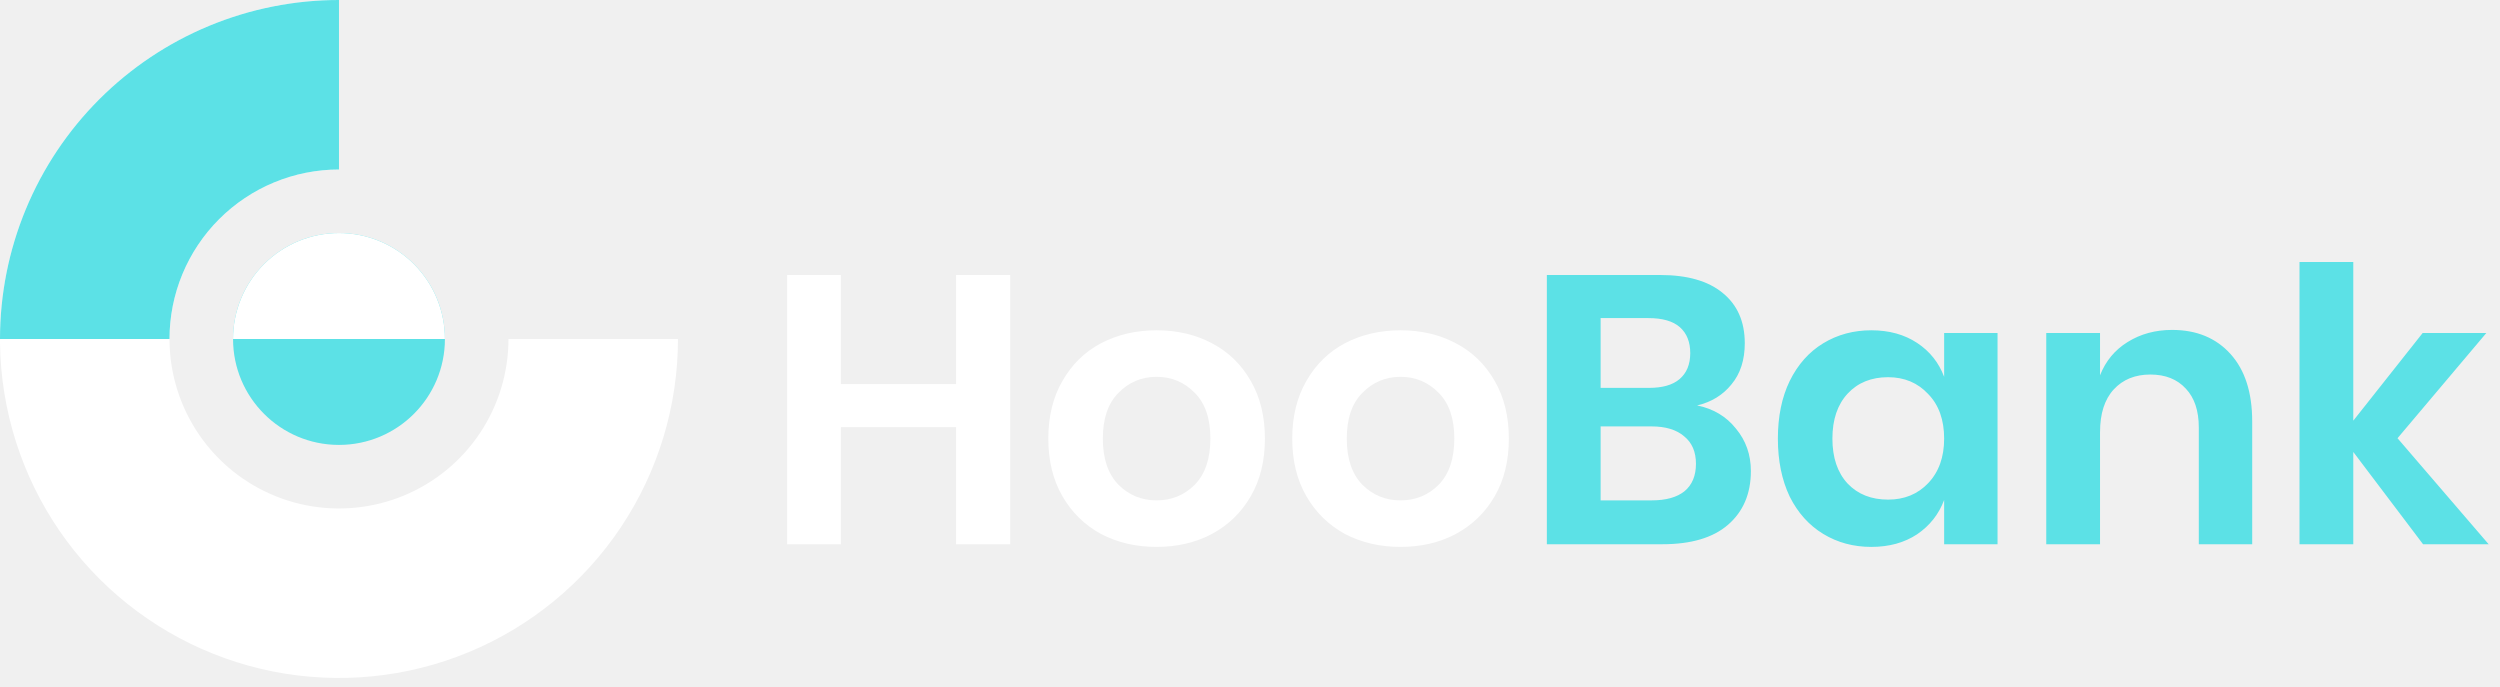
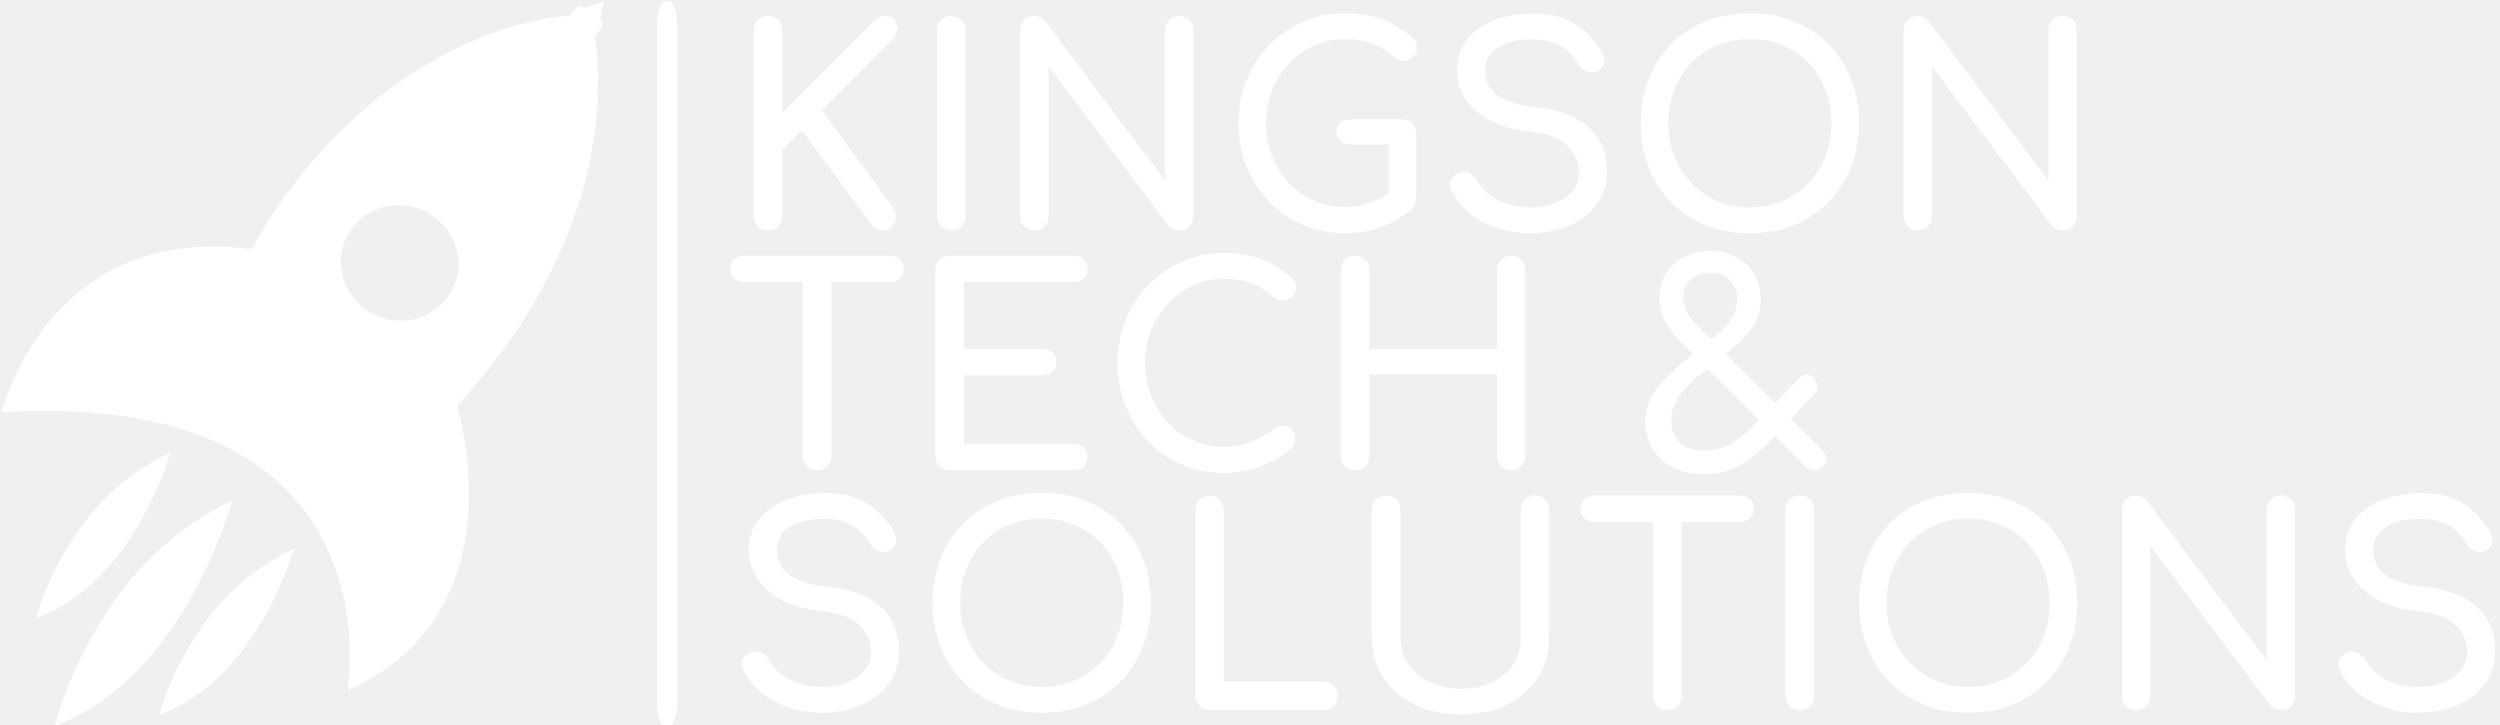
- <svg xmlns="http://www.w3.org/2000/svg" width="266" height="73" viewBox="0 0 266 73" fill="none">
-   <path d="M107.487 29.26V57.907H101.725V45.45H89.471V57.907H83.749V29.26H89.471V40.865H101.725V29.26H107.487ZM123.063 35.143C125.255 35.143 127.216 35.603 128.947 36.523C130.705 37.443 132.085 38.782 133.086 40.54C134.087 42.271 134.587 44.314 134.587 46.667C134.587 49.02 134.087 51.063 133.086 52.794C132.085 54.525 130.705 55.864 128.947 56.811C127.216 57.731 125.255 58.191 123.063 58.191C120.872 58.191 118.898 57.731 117.139 56.811C115.408 55.864 114.042 54.525 113.041 52.794C112.04 51.063 111.54 49.02 111.54 46.667C111.54 44.314 112.04 42.271 113.041 40.54C114.042 38.782 115.408 37.443 117.139 36.523C118.898 35.603 120.872 35.143 123.063 35.143ZM123.063 40.094C121.467 40.094 120.115 40.662 119.006 41.798C117.897 42.907 117.342 44.53 117.342 46.667C117.342 48.804 117.897 50.441 119.006 51.577C120.115 52.686 121.467 53.24 123.063 53.24C124.659 53.24 126.012 52.686 127.121 51.577C128.23 50.441 128.785 48.804 128.785 46.667C128.785 44.53 128.23 42.907 127.121 41.798C126.012 40.662 124.659 40.094 123.063 40.094ZM149.018 35.143C151.209 35.143 153.17 35.603 154.901 36.523C156.66 37.443 158.039 38.782 159.04 40.54C160.041 42.271 160.542 44.314 160.542 46.667C160.542 49.02 160.041 51.063 159.04 52.794C158.039 54.525 156.66 55.864 154.901 56.811C153.17 57.731 151.209 58.191 149.018 58.191C146.827 58.191 144.852 57.731 143.094 56.811C141.363 55.864 139.996 54.525 138.996 52.794C137.995 51.063 137.494 49.02 137.494 46.667C137.494 44.314 137.995 42.271 138.996 40.54C139.996 38.782 141.363 37.443 143.094 36.523C144.852 35.603 146.827 35.143 149.018 35.143ZM149.018 40.094C147.422 40.094 146.069 40.662 144.96 41.798C143.851 42.907 143.297 44.53 143.297 46.667C143.297 48.804 143.851 50.441 144.96 51.577C146.069 52.686 147.422 53.24 149.018 53.24C150.614 53.24 151.966 52.686 153.076 51.577C154.185 50.441 154.739 48.804 154.739 46.667C154.739 44.53 154.185 42.907 153.076 41.798C151.966 40.662 150.614 40.094 149.018 40.094Z" fill="white" />
-   <path d="M180.572 43.137C182.303 43.489 183.683 44.314 184.711 45.612C185.766 46.883 186.293 48.385 186.293 50.116C186.293 52.524 185.482 54.431 183.859 55.837C182.263 57.217 179.936 57.907 176.88 57.907H164.585V29.26H176.636C179.531 29.26 181.749 29.896 183.291 31.167C184.86 32.438 185.644 34.224 185.644 36.523C185.644 38.308 185.171 39.769 184.224 40.905C183.304 42.041 182.087 42.785 180.572 43.137ZM170.306 41.27H175.459C176.893 41.27 177.975 40.959 178.706 40.337C179.463 39.688 179.842 38.768 179.842 37.578C179.842 36.388 179.476 35.468 178.746 34.819C178.016 34.17 176.893 33.845 175.378 33.845H170.306V41.27ZM175.743 53.24C177.258 53.24 178.421 52.916 179.233 52.267C180.045 51.59 180.45 50.617 180.45 49.345C180.45 48.074 180.031 47.1 179.192 46.424C178.381 45.72 177.218 45.369 175.703 45.369H170.306V53.24H175.743ZM199.107 35.143C201 35.143 202.623 35.59 203.976 36.483C205.329 37.375 206.289 38.579 206.857 40.094V35.428H212.538V57.907H206.857V53.2C206.289 54.715 205.329 55.932 203.976 56.852C202.623 57.744 201 58.191 199.107 58.191C197.213 58.191 195.509 57.731 193.994 56.811C192.479 55.892 191.289 54.566 190.423 52.835C189.585 51.076 189.166 49.02 189.166 46.667C189.166 44.314 189.585 42.271 190.423 40.54C191.289 38.782 192.479 37.443 193.994 36.523C195.509 35.603 197.213 35.143 199.107 35.143ZM200.892 40.134C199.107 40.134 197.673 40.716 196.591 41.879C195.509 43.042 194.968 44.638 194.968 46.667C194.968 48.696 195.509 50.292 196.591 51.455C197.673 52.591 199.107 53.159 200.892 53.159C202.623 53.159 204.044 52.578 205.153 51.414C206.289 50.224 206.857 48.642 206.857 46.667C206.857 44.665 206.289 43.083 205.153 41.92C204.044 40.729 202.623 40.134 200.892 40.134ZM231.113 35.103C233.709 35.103 235.779 35.955 237.321 37.659C238.863 39.363 239.634 41.757 239.634 44.841V57.907H233.953V45.49C233.953 43.705 233.493 42.325 232.573 41.352C231.654 40.351 230.396 39.85 228.8 39.85C227.177 39.85 225.878 40.378 224.904 41.433C223.931 42.488 223.444 44.003 223.444 45.977V57.907H217.722V35.428H223.444V39.931C224.039 38.417 225.013 37.24 226.365 36.401C227.745 35.536 229.327 35.103 231.113 35.103ZM257.814 57.907L250.389 48.087V57.907H244.668V27.88H250.389V44.76L257.774 35.428H264.55L255.096 46.627L264.793 57.907H257.814Z" fill="#5CE1E6" />
-   <path d="M36.068 0C28.934 -8.50666e-08 21.961 2.115 16.03 6.079C10.098 10.042 5.475 15.675 2.745 22.265C0.016 28.856 -0.699 36.108 0.693 43.104C2.085 50.101 5.52 56.527 10.564 61.572C15.608 66.616 22.035 70.051 29.031 71.443C36.028 72.834 43.28 72.12 49.87 69.39C56.461 66.66 62.094 62.037 66.057 56.106C70.02 50.175 72.136 43.201 72.136 36.068L54.102 36.068C54.102 39.635 53.044 43.121 51.062 46.087C49.081 49.053 46.264 51.364 42.969 52.729C39.674 54.094 36.048 54.451 32.55 53.755C29.051 53.059 25.838 51.342 23.316 48.82C20.794 46.298 19.076 43.084 18.38 39.586C17.685 36.088 18.042 32.462 19.407 29.166C20.772 25.871 23.083 23.055 26.049 21.073C29.014 19.092 32.501 18.034 36.068 18.034L36.068 0Z" fill="white" />
-   <path d="M36.068 0C31.331 -5.64821e-08 26.641 0.933 22.265 2.745C17.889 4.558 13.913 7.215 10.564 10.564C7.215 13.913 4.558 17.889 2.745 22.265C0.933 26.641 -7.1519e-07 31.331 0 36.068L18.034 36.068C18.034 33.7 18.5 31.355 19.407 29.166C20.313 26.979 21.641 24.991 23.316 23.316C24.991 21.641 26.979 20.313 29.166 19.407C31.355 18.5 33.7 18.034 36.068 18.034L36.068 0Z" fill="#5CE1E6" />
-   <circle cx="36.068" cy="36.068" r="11.271" fill="#5CE1E6" />
-   <path d="M47.339 36.068C47.339 34.588 47.047 33.122 46.481 31.755C45.915 30.387 45.084 29.145 44.038 28.098C42.991 27.051 41.749 26.221 40.381 25.655C39.014 25.088 37.548 24.797 36.068 24.797C34.588 24.797 33.122 25.088 31.755 25.655C30.387 26.221 29.145 27.051 28.098 28.098C27.051 29.145 26.221 30.387 25.655 31.755C25.088 33.122 24.797 34.588 24.797 36.068L36.068 36.068H47.339Z" fill="white" />
+ <svg xmlns="http://www.w3.org/2000/svg" version="1.1" width="1000" height="290" viewBox="0 0 1000 290">
+   <g transform="matrix(1,0,0,1,-0.6060559,0.5368653)">
+     <svg viewBox="0 0 396 115" data-background-color="#ffffff" preserveAspectRatio="xMidYMid meet" height="290" width="1000">
+       <g id="tight-bounds" transform="matrix(1,0,0,1,0.2400019,-0.2128949)">
+         <svg viewBox="0 0 395.52 115.426" height="115.426" width="395.52">
+           <g>
+             <svg viewBox="0 0 558.793 163.074" height="115.426" width="395.52">
+               <g>
+                 <rect width="4.542" height="163.074" x="146.839" y="0" fill="#ffffff" opacity="1" stroke-width="0" stroke="transparent" fill-opacity="1" class="rect-o-0" data-fill-palette-color="primary" rx="1%" id="o-0" data-palette-color="#ffffff" />
+               </g>
+               <g transform="matrix(1,0,0,1,163.2731,0.4056574)">
+                 <svg viewBox="0 0 395.52 162.263" height="162.263" width="395.52">
+                   <g id="textblocktransform">
+                     <svg viewBox="0 0 395.52 162.263" height="162.263" width="395.52" id="textblock">
+                       <g>
+                         <svg viewBox="0 0 395.52 162.263" height="162.263" width="395.52">
+                           <g transform="matrix(1,0,0,1,0,0)">
+                             <svg width="395.52" viewBox="0.75 -39.55 321.3 127.65" height="162.263" data-palette-color="#ffffff">
+                               <svg />
+                               <svg />
+                               <svg />
+                               <g class="wordmark-text-0" data-fill-palette-color="primary" id="text-0">
+                                 <path d="M7.6 0v0c-0.7 0-1.307-0.25-1.82-0.75-0.52-0.5-0.78-1.117-0.78-1.85v0-33.85c0-0.733 0.26-1.35 0.78-1.85 0.513-0.5 1.12-0.75 1.82-0.75v0c0.733 0 1.35 0.25 1.85 0.75 0.5 0.5 0.75 1.117 0.75 1.85v0 15l16.55-16.55c0.4-0.4 0.767-0.677 1.1-0.83 0.333-0.147 0.683-0.22 1.05-0.22v0c0.833 0 1.433 0.25 1.8 0.75 0.367 0.5 0.5 1.093 0.4 1.78-0.1 0.68-0.417 1.303-0.95 1.87v0l-12.75 12.8 13 17.7c0.4 0.567 0.567 1.173 0.5 1.82-0.067 0.653-0.3 1.203-0.7 1.65-0.4 0.453-0.933 0.68-1.6 0.68v0c-0.933 0-1.65-0.367-2.15-1.1v0l-12.65-17.15-3.6 3.6v12.05c0 0.733-0.25 1.35-0.75 1.85-0.5 0.5-1.117 0.75-1.85 0.75zM40.95 0v0c-0.733 0-1.35-0.25-1.85-0.75-0.5-0.5-0.75-1.117-0.75-1.85v0-33.85c0-0.767 0.25-1.393 0.75-1.88 0.5-0.48 1.117-0.72 1.85-0.72v0c0.767 0 1.393 0.24 1.88 0.72 0.48 0.487 0.72 1.113 0.72 1.88v0 33.85c0 0.733-0.24 1.35-0.72 1.85-0.487 0.5-1.113 0.75-1.88 0.75zM56.1 0v0c-0.733 0-1.34-0.25-1.82-0.75-0.487-0.5-0.73-1.117-0.73-1.85v0-33.85c0-0.767 0.243-1.393 0.73-1.88 0.48-0.48 1.087-0.72 1.82-0.72v0c0.8 0 1.467 0.317 2 0.95v0l21.8 29v-27.35c0-0.767 0.25-1.393 0.75-1.88 0.5-0.48 1.117-0.72 1.85-0.72v0c0.767 0 1.383 0.24 1.85 0.72 0.467 0.487 0.7 1.113 0.7 1.88v0 33.85c0 0.733-0.233 1.35-0.7 1.85-0.467 0.5-1.083 0.75-1.85 0.75v0c-0.333 0-0.69-0.077-1.07-0.23-0.387-0.147-0.697-0.37-0.93-0.67v0l-21.8-29v27.3c0 0.733-0.24 1.35-0.72 1.85-0.487 0.5-1.113 0.75-1.88 0.75zM112.55 0.5v0c-2.7 0-5.223-0.51-7.57-1.53-2.353-1.013-4.403-2.43-6.15-4.25-1.753-1.813-3.12-3.937-4.1-6.37-0.987-2.433-1.48-5.067-1.48-7.9v0c0-2.8 0.493-5.41 1.48-7.83 0.98-2.413 2.347-4.53 4.1-6.35 1.747-1.813 3.787-3.237 6.12-4.27 2.333-1.033 4.867-1.55 7.6-1.55v0c2.567 0 4.777 0.333 6.63 1 1.847 0.667 3.703 1.767 5.57 3.3v0c0.267 0.2 0.477 0.407 0.63 0.62 0.147 0.22 0.247 0.437 0.3 0.65 0.047 0.22 0.07 0.48 0.07 0.78v0c0 0.633-0.223 1.167-0.67 1.6-0.453 0.433-1.003 0.667-1.65 0.7-0.653 0.033-1.263-0.183-1.83-0.65v0c-1.233-1.067-2.507-1.883-3.82-2.45-1.32-0.567-3.063-0.85-5.23-0.85v0c-1.967 0-3.817 0.4-5.55 1.2-1.733 0.8-3.257 1.9-4.57 3.3-1.32 1.4-2.347 3.023-3.08 4.87-0.733 1.853-1.1 3.83-1.1 5.93v0c0 2.133 0.367 4.123 1.1 5.97 0.733 1.853 1.76 3.48 3.08 4.88 1.313 1.4 2.837 2.49 4.57 3.27 1.733 0.787 3.583 1.18 5.55 1.18v0c1.7 0 3.31-0.293 4.83-0.88 1.513-0.58 2.97-1.387 4.37-2.42v0c0.6-0.433 1.193-0.627 1.78-0.58 0.58 0.053 1.07 0.287 1.47 0.7 0.4 0.42 0.6 0.997 0.6 1.73v0c0 0.333-0.057 0.657-0.17 0.97-0.12 0.32-0.33 0.613-0.63 0.88v0c-1.767 1.467-3.683 2.557-5.75 3.27-2.067 0.72-4.233 1.08-6.5 1.08zM125.6-17.65v11.95l-5-1v-8.95h-6.9c-0.733 0-1.35-0.217-1.85-0.65-0.5-0.433-0.75-0.983-0.75-1.65v0c0-0.667 0.25-1.217 0.75-1.65 0.5-0.433 1.117-0.65 1.85-0.65v0h9.35c0.767 0 1.383 0.24 1.85 0.72 0.467 0.487 0.7 1.113 0.7 1.88zM146.3 0.5v0c-2.133 0-4.167-0.333-6.1-1-1.933-0.667-3.617-1.6-5.05-2.8-1.433-1.2-2.483-2.583-3.15-4.15v0c-0.333-0.7-0.323-1.35 0.03-1.95 0.347-0.6 0.937-0.983 1.77-1.15v0c0.6-0.133 1.193-0.043 1.78 0.27 0.58 0.32 1.02 0.797 1.32 1.43v0c0.4 0.833 1.06 1.6 1.98 2.3 0.913 0.7 2.02 1.267 3.32 1.7 1.3 0.433 2.667 0.65 4.1 0.65v0c1.6 0 3.077-0.25 4.43-0.75 1.347-0.5 2.437-1.227 3.27-2.18 0.833-0.947 1.25-2.12 1.25-3.52v0c0-1.767-0.69-3.35-2.07-4.75-1.387-1.4-3.663-2.267-6.83-2.6v0c-4.133-0.4-7.383-1.617-9.75-3.65-2.367-2.033-3.55-4.55-3.55-7.55v0c0-2.2 0.617-4.067 1.85-5.6 1.233-1.533 2.91-2.7 5.03-3.5 2.113-0.8 4.47-1.2 7.07-1.2v0c2.033 0 3.81 0.283 5.33 0.85 1.513 0.567 2.837 1.35 3.97 2.35 1.133 1 2.117 2.183 2.95 3.55v0c0.467 0.733 0.66 1.423 0.58 2.07-0.087 0.653-0.413 1.163-0.98 1.53v0c-0.633 0.4-1.317 0.483-2.05 0.25-0.733-0.233-1.283-0.667-1.65-1.3v0c-0.533-0.967-1.183-1.783-1.95-2.45-0.767-0.667-1.667-1.193-2.7-1.58-1.033-0.38-2.25-0.57-3.65-0.57v0c-2.467-0.033-4.533 0.423-6.2 1.37-1.667 0.953-2.5 2.413-2.5 4.38v0c0 1 0.26 1.957 0.78 2.87 0.513 0.92 1.463 1.713 2.85 2.38 1.38 0.667 3.37 1.133 5.97 1.4v0c3.967 0.4 7.06 1.607 9.28 3.62 2.213 2.02 3.32 4.68 3.32 7.98v0c0 1.9-0.39 3.55-1.17 4.95-0.787 1.4-1.837 2.573-3.15 3.52-1.32 0.953-2.82 1.663-4.5 2.13-1.687 0.467-3.43 0.7-5.23 0.7zM186.35 0.5v0c-2.933 0-5.617-0.493-8.05-1.48-2.433-0.98-4.523-2.363-6.27-4.15-1.753-1.78-3.113-3.897-4.08-6.35-0.967-2.447-1.45-5.137-1.45-8.07v0c0-2.933 0.483-5.617 1.45-8.05 0.967-2.433 2.327-4.543 4.08-6.33 1.747-1.78 3.837-3.163 6.27-4.15 2.433-0.98 5.117-1.47 8.05-1.47v0c2.933 0 5.61 0.49 8.03 1.47 2.413 0.987 4.503 2.37 6.27 4.15 1.767 1.787 3.133 3.897 4.1 6.33 0.967 2.433 1.45 5.117 1.45 8.05v0c0 2.933-0.483 5.623-1.45 8.07-0.967 2.453-2.333 4.57-4.1 6.35-1.767 1.787-3.857 3.17-6.27 4.15-2.42 0.987-5.097 1.48-8.03 1.48zM186.35-4.2v0c2.167 0 4.16-0.393 5.98-1.18 1.813-0.78 3.387-1.863 4.72-3.25 1.333-1.38 2.36-3.003 3.08-4.87 0.713-1.867 1.07-3.883 1.07-6.05v0c0-2.167-0.357-4.183-1.07-6.05-0.72-1.867-1.747-3.493-3.08-4.88-1.333-1.38-2.907-2.453-4.72-3.22-1.82-0.767-3.813-1.15-5.98-1.15v0c-2.167 0-4.157 0.383-5.97 1.15-1.82 0.767-3.387 1.84-4.7 3.22-1.32 1.387-2.347 3.013-3.08 4.88-0.733 1.867-1.1 3.883-1.1 6.05v0c0 2.167 0.367 4.183 1.1 6.05 0.733 1.867 1.76 3.49 3.08 4.87 1.313 1.387 2.88 2.47 4.7 3.25 1.813 0.787 3.803 1.18 5.97 1.18zM216.9 0v0c-0.733 0-1.34-0.25-1.82-0.75-0.487-0.5-0.73-1.117-0.73-1.85v0-33.85c0-0.767 0.243-1.393 0.73-1.88 0.48-0.48 1.087-0.72 1.82-0.72v0c0.8 0 1.467 0.317 2 0.95v0l21.8 29v-27.35c0-0.767 0.25-1.393 0.75-1.88 0.5-0.48 1.117-0.72 1.85-0.72v0c0.767 0 1.383 0.24 1.85 0.72 0.467 0.487 0.7 1.113 0.7 1.88v0 33.85c0 0.733-0.233 1.35-0.7 1.85-0.467 0.5-1.083 0.75-1.85 0.75v0c-0.333 0-0.69-0.077-1.07-0.23-0.387-0.147-0.697-0.37-0.93-0.67v0l-21.8-29v27.3c0 0.733-0.24 1.35-0.72 1.85-0.487 0.5-1.113 0.75-1.88 0.75z" fill="#ffffff" fill-rule="nonzero" stroke="none" stroke-width="1" stroke-linecap="butt" stroke-linejoin="miter" stroke-miterlimit="10" stroke-dasharray="" stroke-dashoffset="0" font-family="none" font-weight="none" font-size="none" text-anchor="none" style="mix-blend-mode: normal" data-fill-palette-color="primary" opacity="1" />
+                                 <path d="M16.55 43.65v0c-0.733 0-1.35-0.25-1.85-0.75-0.5-0.5-0.75-1.117-0.75-1.85v0-36.45h5.2v36.45c0 0.733-0.25 1.35-0.75 1.85-0.5 0.5-1.117 0.75-1.85 0.75zM29.9 9.4h-26.75c-0.7 0-1.273-0.227-1.72-0.68-0.453-0.447-0.68-1.02-0.68-1.72v0c0-0.7 0.227-1.277 0.68-1.73 0.447-0.447 1.02-0.67 1.72-0.67v0h26.75c0.7 0 1.277 0.223 1.73 0.67 0.447 0.453 0.67 1.03 0.67 1.73v0c0 0.7-0.223 1.273-0.67 1.72-0.453 0.453-1.03 0.68-1.73 0.68zM63.25 43.65h-22.6c-0.733 0-1.35-0.25-1.85-0.75-0.5-0.5-0.75-1.117-0.75-1.85v0-33.85c0-0.767 0.25-1.393 0.75-1.88 0.5-0.48 1.117-0.72 1.85-0.72v0h22.6c0.767 0 1.383 0.223 1.85 0.67 0.467 0.453 0.7 1.047 0.7 1.78v0c0 0.7-0.233 1.267-0.7 1.7-0.467 0.433-1.083 0.65-1.85 0.65v0h-20v12.15h14.35c0.767 0 1.383 0.223 1.85 0.67 0.467 0.453 0.7 1.03 0.7 1.73v0c0 0.7-0.233 1.273-0.7 1.72-0.467 0.453-1.083 0.68-1.85 0.68v0h-14.35v12.5h20c0.767 0 1.383 0.217 1.85 0.65 0.467 0.433 0.7 1 0.7 1.7v0c0 0.733-0.233 1.323-0.7 1.77-0.467 0.453-1.083 0.68-1.85 0.68zM90.55 44.15v0c-2.7 0-5.223-0.51-7.57-1.53-2.353-1.013-4.403-2.43-6.15-4.25-1.753-1.813-3.12-3.937-4.1-6.37-0.987-2.433-1.48-5.067-1.48-7.9v0c0-2.8 0.493-5.41 1.48-7.83 0.98-2.413 2.347-4.53 4.1-6.35 1.747-1.813 3.787-3.237 6.12-4.27 2.333-1.033 4.867-1.55 7.6-1.55v0c2.567 0 4.777 0.333 6.63 1 1.847 0.667 3.703 1.767 5.57 3.3v0c0.267 0.2 0.477 0.407 0.63 0.62 0.147 0.22 0.247 0.437 0.3 0.65 0.047 0.22 0.07 0.48 0.07 0.78v0c0 0.633-0.223 1.157-0.67 1.57-0.453 0.42-0.997 0.653-1.63 0.7-0.633 0.053-1.25-0.153-1.85-0.62v0c-1.233-1.067-2.507-1.883-3.82-2.45-1.32-0.567-3.063-0.85-5.23-0.85v0c-1.967 0-3.817 0.4-5.55 1.2-1.733 0.8-3.257 1.9-4.57 3.3-1.32 1.4-2.347 3.023-3.08 4.87-0.733 1.853-1.1 3.83-1.1 5.93v0c0 2.133 0.367 4.123 1.1 5.97 0.733 1.853 1.76 3.48 3.08 4.88 1.313 1.4 2.837 2.49 4.57 3.27 1.733 0.787 3.583 1.18 5.55 1.18v0c1.7 0 3.31-0.293 4.83-0.88 1.513-0.58 2.97-1.387 4.37-2.42v0c0.6-0.433 1.193-0.627 1.78-0.58 0.58 0.053 1.07 0.287 1.47 0.7 0.4 0.42 0.6 0.997 0.6 1.73v0c0 0.333-0.067 0.657-0.2 0.97-0.133 0.32-0.333 0.613-0.6 0.88v0c-1.8 1.433-3.723 2.517-5.77 3.25-2.053 0.733-4.213 1.1-6.48 1.1zM114.5 43.65v0c-0.733 0-1.35-0.25-1.85-0.75-0.5-0.5-0.75-1.117-0.75-1.85v0-33.85c0-0.767 0.25-1.393 0.75-1.88 0.5-0.48 1.117-0.72 1.85-0.72v0c0.767 0 1.393 0.24 1.88 0.72 0.48 0.487 0.72 1.113 0.72 1.88v0 14.35h23.2v-14.35c0-0.767 0.25-1.393 0.75-1.88 0.5-0.48 1.117-0.72 1.85-0.72v0c0.767 0 1.383 0.24 1.85 0.72 0.467 0.487 0.7 1.113 0.7 1.88v0 33.85c0 0.733-0.233 1.35-0.7 1.85-0.467 0.5-1.083 0.75-1.85 0.75v0c-0.733 0-1.35-0.25-1.85-0.75-0.5-0.5-0.75-1.117-0.75-1.85v0-14.9h-23.2v14.9c0 0.733-0.24 1.35-0.72 1.85-0.487 0.5-1.113 0.75-1.88 0.75zM177.95 44.35v0c-2.1 0-3.95-0.393-5.55-1.18-1.6-0.78-2.84-1.897-3.72-3.35-0.887-1.447-1.33-3.187-1.33-5.22v0c0-2.267 0.767-4.317 2.3-6.15 1.533-1.833 3.55-3.75 6.05-5.75v0l4.15-3.3c1.767-1.4 2.9-2.633 3.4-3.7 0.5-1.067 0.767-2.167 0.8-3.3v0c0-1.267-0.423-2.367-1.27-3.3-0.853-0.933-2.08-1.4-3.68-1.4v0c-1.467 0-2.65 0.433-3.55 1.3-0.9 0.867-1.35 1.883-1.35 3.05v0c0 0.867 0.193 1.717 0.58 2.55 0.38 0.833 1.003 1.683 1.87 2.55v0l22.75 22.7c0.533 0.533 0.833 1.033 0.9 1.5 0.067 0.467-0.167 0.967-0.7 1.5v0c-1.067 1.067-2.133 1.067-3.2 0v0l-23-22.95c-1.133-1.167-2-2.393-2.6-3.68-0.6-1.28-0.9-2.637-0.9-4.07v0c0-1.6 0.4-3.043 1.2-4.33 0.8-1.28 1.9-2.287 3.3-3.02 1.4-0.733 2.967-1.1 4.7-1.1v0c1.8 0 3.393 0.383 4.78 1.15 1.38 0.767 2.47 1.817 3.27 3.15 0.8 1.333 1.2 2.833 1.2 4.5v0c0 1.3-0.223 2.483-0.67 3.55-0.453 1.067-1.147 2.107-2.08 3.12-0.933 1.02-2.15 2.13-3.65 3.33v0l-3.95 3.15c-1.133 0.9-2.15 1.817-3.05 2.75-0.9 0.933-1.607 1.89-2.12 2.87-0.52 0.987-0.78 2.03-0.78 3.13v0c0 1.867 0.517 3.273 1.55 4.22 1.033 0.953 2.483 1.43 4.35 1.43v0c2 0 3.743-0.46 5.23-1.38 1.48-0.913 2.987-2.17 4.52-3.77v0l7.3-7.7c0.5-0.533 0.967-0.867 1.4-1 0.433-0.133 0.917 0.05 1.45 0.55v0c0.533 0.5 0.81 1.017 0.83 1.55 0.013 0.533-0.23 1.083-0.73 1.65v0l-7.3 7.7c-1.733 1.967-3.617 3.573-5.65 4.82-2.033 1.253-4.383 1.88-7.05 1.88z" fill="#ffffff" fill-rule="nonzero" stroke="none" stroke-width="1" stroke-linecap="butt" stroke-linejoin="miter" stroke-miterlimit="10" stroke-dasharray="" stroke-dashoffset="0" font-family="none" font-weight="none" font-size="none" text-anchor="none" style="mix-blend-mode: normal" data-fill-palette-color="primary" opacity="1" />
+                                 <path d="M17.4 87.8v0c-2.133 0-4.167-0.333-6.1-1-1.933-0.667-3.617-1.6-5.05-2.8-1.433-1.2-2.483-2.583-3.15-4.15v0c-0.333-0.7-0.323-1.35 0.03-1.95 0.347-0.6 0.937-0.983 1.77-1.15v0c0.6-0.133 1.193-0.043 1.78 0.27 0.58 0.32 1.02 0.797 1.32 1.43v0c0.4 0.833 1.06 1.6 1.98 2.3 0.913 0.7 2.02 1.267 3.32 1.7 1.3 0.433 2.667 0.65 4.1 0.65v0c1.6 0 3.077-0.25 4.43-0.75 1.347-0.5 2.437-1.227 3.27-2.18 0.833-0.947 1.25-2.12 1.25-3.52v0c0-1.767-0.69-3.35-2.07-4.75-1.387-1.4-3.663-2.267-6.83-2.6v0c-4.133-0.4-7.383-1.617-9.75-3.65-2.367-2.033-3.55-4.55-3.55-7.55v0c0-2.2 0.617-4.067 1.85-5.6 1.233-1.533 2.91-2.7 5.03-3.5 2.113-0.8 4.47-1.2 7.07-1.2v0c2.033 0 3.81 0.283 5.33 0.85 1.513 0.567 2.837 1.35 3.97 2.35 1.133 1 2.117 2.183 2.95 3.55v0c0.467 0.733 0.66 1.423 0.58 2.07-0.087 0.653-0.413 1.163-0.98 1.53v0c-0.633 0.4-1.317 0.483-2.05 0.25-0.733-0.233-1.283-0.667-1.65-1.3v0c-0.533-0.967-1.183-1.783-1.95-2.45-0.767-0.667-1.667-1.193-2.7-1.58-1.033-0.38-2.25-0.57-3.65-0.57v0c-2.467-0.033-4.533 0.423-6.2 1.37-1.667 0.953-2.5 2.413-2.5 4.38v0c0 1 0.26 1.957 0.78 2.87 0.513 0.92 1.463 1.713 2.85 2.38 1.38 0.667 3.37 1.133 5.97 1.4v0c3.967 0.4 7.06 1.607 9.28 3.62 2.213 2.02 3.32 4.68 3.32 7.98v0c0 1.9-0.39 3.55-1.17 4.95-0.787 1.4-1.837 2.573-3.15 3.52-1.32 0.953-2.82 1.663-4.5 2.13-1.687 0.467-3.43 0.7-5.23 0.7zM57.45 87.8v0c-2.933 0-5.617-0.493-8.05-1.48-2.433-0.98-4.523-2.363-6.27-4.15-1.753-1.78-3.113-3.897-4.08-6.35-0.967-2.447-1.45-5.137-1.45-8.07v0c0-2.933 0.483-5.617 1.45-8.05 0.967-2.433 2.327-4.543 4.08-6.33 1.747-1.78 3.837-3.163 6.27-4.15 2.433-0.98 5.117-1.47 8.05-1.47v0c2.933 0 5.607 0.49 8.02 1.47 2.42 0.987 4.513 2.37 6.28 4.15 1.767 1.787 3.133 3.897 4.1 6.33 0.967 2.433 1.45 5.117 1.45 8.05v0c0 2.933-0.483 5.623-1.45 8.07-0.967 2.453-2.333 4.57-4.1 6.35-1.767 1.787-3.86 3.17-6.28 4.15-2.413 0.987-5.087 1.48-8.02 1.48zM57.45 83.1v0c2.167 0 4.157-0.393 5.97-1.18 1.82-0.78 3.397-1.863 4.73-3.25 1.333-1.38 2.357-3.003 3.07-4.87 0.72-1.867 1.08-3.883 1.08-6.05v0c0-2.167-0.36-4.183-1.08-6.05-0.713-1.867-1.737-3.493-3.07-4.88-1.333-1.38-2.91-2.453-4.73-3.22-1.813-0.767-3.803-1.15-5.97-1.15v0c-2.167 0-4.16 0.383-5.98 1.15-1.813 0.767-3.38 1.84-4.7 3.22-1.313 1.387-2.337 3.013-3.07 4.88-0.733 1.867-1.1 3.883-1.1 6.05v0c0 2.167 0.367 4.183 1.1 6.05 0.733 1.867 1.757 3.49 3.07 4.87 1.32 1.387 2.887 2.47 4.7 3.25 1.82 0.787 3.813 1.18 5.98 1.18zM108.7 87.3h-20.7c-0.733 0-1.343-0.25-1.83-0.75-0.48-0.5-0.72-1.117-0.72-1.85v0-33.85c0-0.733 0.25-1.35 0.75-1.85 0.5-0.5 1.1-0.75 1.8-0.75v0c0.733 0 1.35 0.25 1.85 0.75 0.5 0.5 0.75 1.117 0.75 1.85v0 31.25h18.1c0.733 0 1.35 0.25 1.85 0.75 0.5 0.5 0.75 1.117 0.75 1.85v0c0 0.733-0.25 1.35-0.75 1.85-0.5 0.5-1.117 0.75-1.85 0.75zM133.9 88.1v0c-3.2 0-6.033-0.593-8.5-1.78-2.467-1.18-4.39-2.82-5.77-4.92-1.387-2.1-2.08-4.5-2.08-7.2v0-23.35c0-0.767 0.25-1.393 0.75-1.88 0.5-0.48 1.117-0.72 1.85-0.72v0c0.767 0 1.393 0.24 1.88 0.72 0.48 0.487 0.72 1.113 0.72 1.88v0 23.35c0 1.8 0.477 3.39 1.43 4.77 0.947 1.387 2.263 2.47 3.95 3.25 1.68 0.787 3.603 1.18 5.77 1.18v0c2.1 0 3.96-0.393 5.58-1.18 1.613-0.78 2.88-1.863 3.8-3.25 0.913-1.38 1.37-2.97 1.37-4.77v0-23.35c0-0.767 0.25-1.393 0.75-1.88 0.5-0.48 1.117-0.72 1.85-0.72v0c0.767 0 1.383 0.24 1.85 0.72 0.467 0.487 0.7 1.113 0.7 1.88v0 23.35c0 2.7-0.673 5.1-2.02 7.2-1.353 2.1-3.23 3.74-5.63 4.92-2.4 1.187-5.15 1.78-8.25 1.78zM171.35 87.3v0c-0.733 0-1.35-0.25-1.85-0.75-0.5-0.5-0.75-1.117-0.75-1.85v0-36.45h5.2v36.45c0 0.733-0.25 1.35-0.75 1.85-0.5 0.5-1.117 0.75-1.85 0.75zM184.7 53.05h-26.75c-0.7 0-1.273-0.227-1.72-0.68-0.453-0.447-0.68-1.02-0.68-1.72v0c0-0.7 0.227-1.277 0.68-1.73 0.447-0.447 1.02-0.67 1.72-0.67v0h26.75c0.7 0 1.277 0.223 1.73 0.67 0.447 0.453 0.67 1.03 0.67 1.73v0c0 0.7-0.223 1.273-0.67 1.72-0.453 0.453-1.03 0.68-1.73 0.68zM195.45 87.3v0c-0.733 0-1.35-0.25-1.85-0.75-0.5-0.5-0.75-1.117-0.75-1.85v0-33.85c0-0.767 0.25-1.393 0.75-1.88 0.5-0.48 1.117-0.72 1.85-0.72v0c0.767 0 1.393 0.24 1.88 0.72 0.48 0.487 0.72 1.113 0.72 1.88v0 33.85c0 0.733-0.24 1.35-0.72 1.85-0.487 0.5-1.113 0.75-1.88 0.75zM226.1 87.8v0c-2.933 0-5.617-0.493-8.05-1.48-2.433-0.98-4.523-2.363-6.27-4.15-1.753-1.78-3.113-3.897-4.08-6.35-0.967-2.447-1.45-5.137-1.45-8.07v0c0-2.933 0.483-5.617 1.45-8.05 0.967-2.433 2.327-4.543 4.08-6.33 1.747-1.78 3.837-3.163 6.27-4.15 2.433-0.98 5.117-1.47 8.05-1.47v0c2.933 0 5.61 0.49 8.03 1.47 2.413 0.987 4.503 2.37 6.27 4.15 1.767 1.787 3.133 3.897 4.1 6.33 0.967 2.433 1.45 5.117 1.45 8.05v0c0 2.933-0.483 5.623-1.45 8.07-0.967 2.453-2.333 4.57-4.1 6.35-1.767 1.787-3.857 3.17-6.27 4.15-2.42 0.987-5.097 1.48-8.03 1.48zM226.1 83.1v0c2.167 0 4.16-0.393 5.98-1.18 1.813-0.78 3.387-1.863 4.72-3.25 1.333-1.38 2.36-3.003 3.08-4.87 0.713-1.867 1.07-3.883 1.07-6.05v0c0-2.167-0.357-4.183-1.07-6.05-0.72-1.867-1.747-3.493-3.08-4.88-1.333-1.38-2.907-2.453-4.72-3.22-1.82-0.767-3.813-1.15-5.98-1.15v0c-2.167 0-4.157 0.383-5.97 1.15-1.82 0.767-3.387 1.84-4.7 3.22-1.32 1.387-2.347 3.013-3.08 4.88-0.733 1.867-1.1 3.883-1.1 6.05v0c0 2.167 0.367 4.183 1.1 6.05 0.733 1.867 1.76 3.49 3.08 4.87 1.313 1.387 2.88 2.47 4.7 3.25 1.813 0.787 3.803 1.18 5.97 1.18zM256.65 87.3v0c-0.733 0-1.34-0.25-1.82-0.75-0.487-0.5-0.73-1.117-0.73-1.85v0-33.85c0-0.767 0.243-1.393 0.73-1.88 0.48-0.48 1.087-0.72 1.82-0.72v0c0.8 0 1.467 0.317 2 0.95v0l21.8 29v-27.35c0-0.767 0.25-1.393 0.75-1.88 0.5-0.48 1.117-0.72 1.85-0.72v0c0.767 0 1.383 0.24 1.85 0.72 0.467 0.487 0.7 1.113 0.7 1.88v0 33.85c0 0.733-0.233 1.35-0.7 1.85-0.467 0.5-1.083 0.75-1.85 0.75v0c-0.333 0-0.69-0.077-1.07-0.23-0.387-0.147-0.697-0.37-0.93-0.67v0l-21.8-29v27.3c0 0.733-0.24 1.35-0.72 1.85-0.487 0.5-1.113 0.75-1.88 0.75zM308 87.8v0c-2.133 0-4.167-0.333-6.1-1-1.933-0.667-3.617-1.6-5.05-2.8-1.433-1.2-2.483-2.583-3.15-4.15v0c-0.333-0.7-0.323-1.35 0.03-1.95 0.347-0.6 0.937-0.983 1.77-1.15v0c0.6-0.133 1.193-0.043 1.78 0.27 0.58 0.32 1.02 0.797 1.32 1.43v0c0.4 0.833 1.06 1.6 1.98 2.3 0.913 0.7 2.02 1.267 3.32 1.7 1.3 0.433 2.667 0.65 4.1 0.65v0c1.6 0 3.077-0.25 4.43-0.75 1.347-0.5 2.437-1.227 3.27-2.18 0.833-0.947 1.25-2.12 1.25-3.52v0c0-1.767-0.69-3.35-2.07-4.75-1.387-1.4-3.663-2.267-6.83-2.6v0c-4.133-0.4-7.383-1.617-9.75-3.65-2.367-2.033-3.55-4.55-3.55-7.55v0c0-2.2 0.617-4.067 1.85-5.6 1.233-1.533 2.91-2.7 5.03-3.5 2.113-0.8 4.47-1.2 7.07-1.2v0c2.033 0 3.81 0.283 5.33 0.85 1.513 0.567 2.837 1.35 3.97 2.35 1.133 1 2.117 2.183 2.95 3.55v0c0.467 0.733 0.66 1.423 0.58 2.07-0.087 0.653-0.413 1.163-0.98 1.53v0c-0.633 0.4-1.317 0.483-2.05 0.25-0.733-0.233-1.283-0.667-1.65-1.3v0c-0.533-0.967-1.183-1.783-1.95-2.45-0.767-0.667-1.667-1.193-2.7-1.58-1.033-0.38-2.25-0.57-3.65-0.57v0c-2.467-0.033-4.533 0.423-6.2 1.37-1.667 0.953-2.5 2.413-2.5 4.38v0c0 1 0.26 1.957 0.78 2.87 0.513 0.92 1.463 1.713 2.85 2.38 1.38 0.667 3.37 1.133 5.97 1.4v0c3.967 0.4 7.06 1.607 9.28 3.62 2.213 2.02 3.32 4.68 3.32 7.98v0c0 1.9-0.39 3.55-1.17 4.95-0.787 1.4-1.837 2.573-3.15 3.52-1.32 0.953-2.82 1.663-4.5 2.13-1.687 0.467-3.43 0.7-5.23 0.7z" fill="#ffffff" fill-rule="nonzero" stroke="none" stroke-width="1" stroke-linecap="butt" stroke-linejoin="miter" stroke-miterlimit="10" stroke-dasharray="" stroke-dashoffset="0" font-family="none" font-weight="none" font-size="none" text-anchor="none" style="mix-blend-mode: normal" data-fill-palette-color="primary" opacity="1" />
+                               </g>
+                             </svg>
+                           </g>
+                         </svg>
+                       </g>
+                     </svg>
+                   </g>
+                 </svg>
+               </g>
+               <g transform="matrix(1,0,0,1,0,0.4056574)">
+                 <svg viewBox="0 0 134.948 162.263" height="162.263" width="134.948">
+                   <g>
+                     <svg version="1.1" x="0" y="0" viewBox="9.64 1 81.36 97.828" enable-background="new 0 0 100 100" xml:space="preserve" height="162.263" width="134.948" class="icon-icon-0" data-fill-palette-color="accent" id="icon-0">
+                       <g fill="#ffffff" data-fill-palette-color="accent">
+                         <g fill="#ffffff" data-fill-palette-color="accent">
+                           <path fill="#ffffff" d="M71.15 55.636c8.644-9.455 13.473-18.541 16.13-26.462 0 0.024 0 0.024 0.008 0.04 0 0 1.069-2.789 1.908-7.179 0.062-0.292 0.104-0.559 0.159-0.854 0.063-0.368 0.128-0.747 0.184-1.133 1.029-6.393 0.687-11.445 0.239-14.422 0.143-0.135 0.295-0.303 0.438-0.495 0.527-0.663 0.752-1.349 0.52-1.532l-0.28-0.212L91 1l-2.587 0.818L88.07 1.562c-0.239-0.175-0.846 0.224-1.364 0.886-0.104 0.143-0.2 0.28-0.28 0.415 0 0-9.473 0.295-20.432 7.255h0.017c-15.324 9.45-22.571 24.31-22.571 24.31-27.639-3.71-33.8 22.021-33.8 22.021 53.873-3.16 46.729 37.543 46.729 37.543C79.945 83.649 71.15 55.636 71.15 55.636zM69.371 41.524c-2.443 2.69-6.561 3.396-9.889 1.477-3.815-2.195-5.148-6.991-2.978-10.71 0.264-0.463 0.575-0.874 0.918-1.253 2.434-2.69 6.552-3.393 9.888-1.477 3.808 2.187 5.149 6.987 2.979 10.711C70.017 40.734 69.705 41.149 69.371 41.524z" data-fill-palette-color="accent" />
+                           <path fill="#ffffff" d="M30.949 97.333c13.296-4.829 18.133-22.384 18.133-22.384C34.956 81.278 30.949 97.333 30.949 97.333z" data-fill-palette-color="accent" />
+                           <path fill="#ffffff" d="M16.806 98.828c17.623-6.504 23.952-30.4 23.952-30.4C22.051 76.96 16.806 98.828 16.806 98.828z" data-fill-palette-color="accent" />
+                           <path fill="#ffffff" d="M14.292 84.28c13.297-4.821 18.134-22.372 18.134-22.372C18.307 68.226 14.292 84.28 14.292 84.28z" data-fill-palette-color="accent" />
+                         </g>
+                       </g>
+                     </svg>
+                   </g>
+                 </svg>
+               </g>
+             </svg>
+           </g>
+           <defs />
+         </svg>
+         <rect width="395.52" height="115.426" fill="none" stroke="none" visibility="hidden" />
+       </g>
+     </svg>
+   </g>
</svg>
